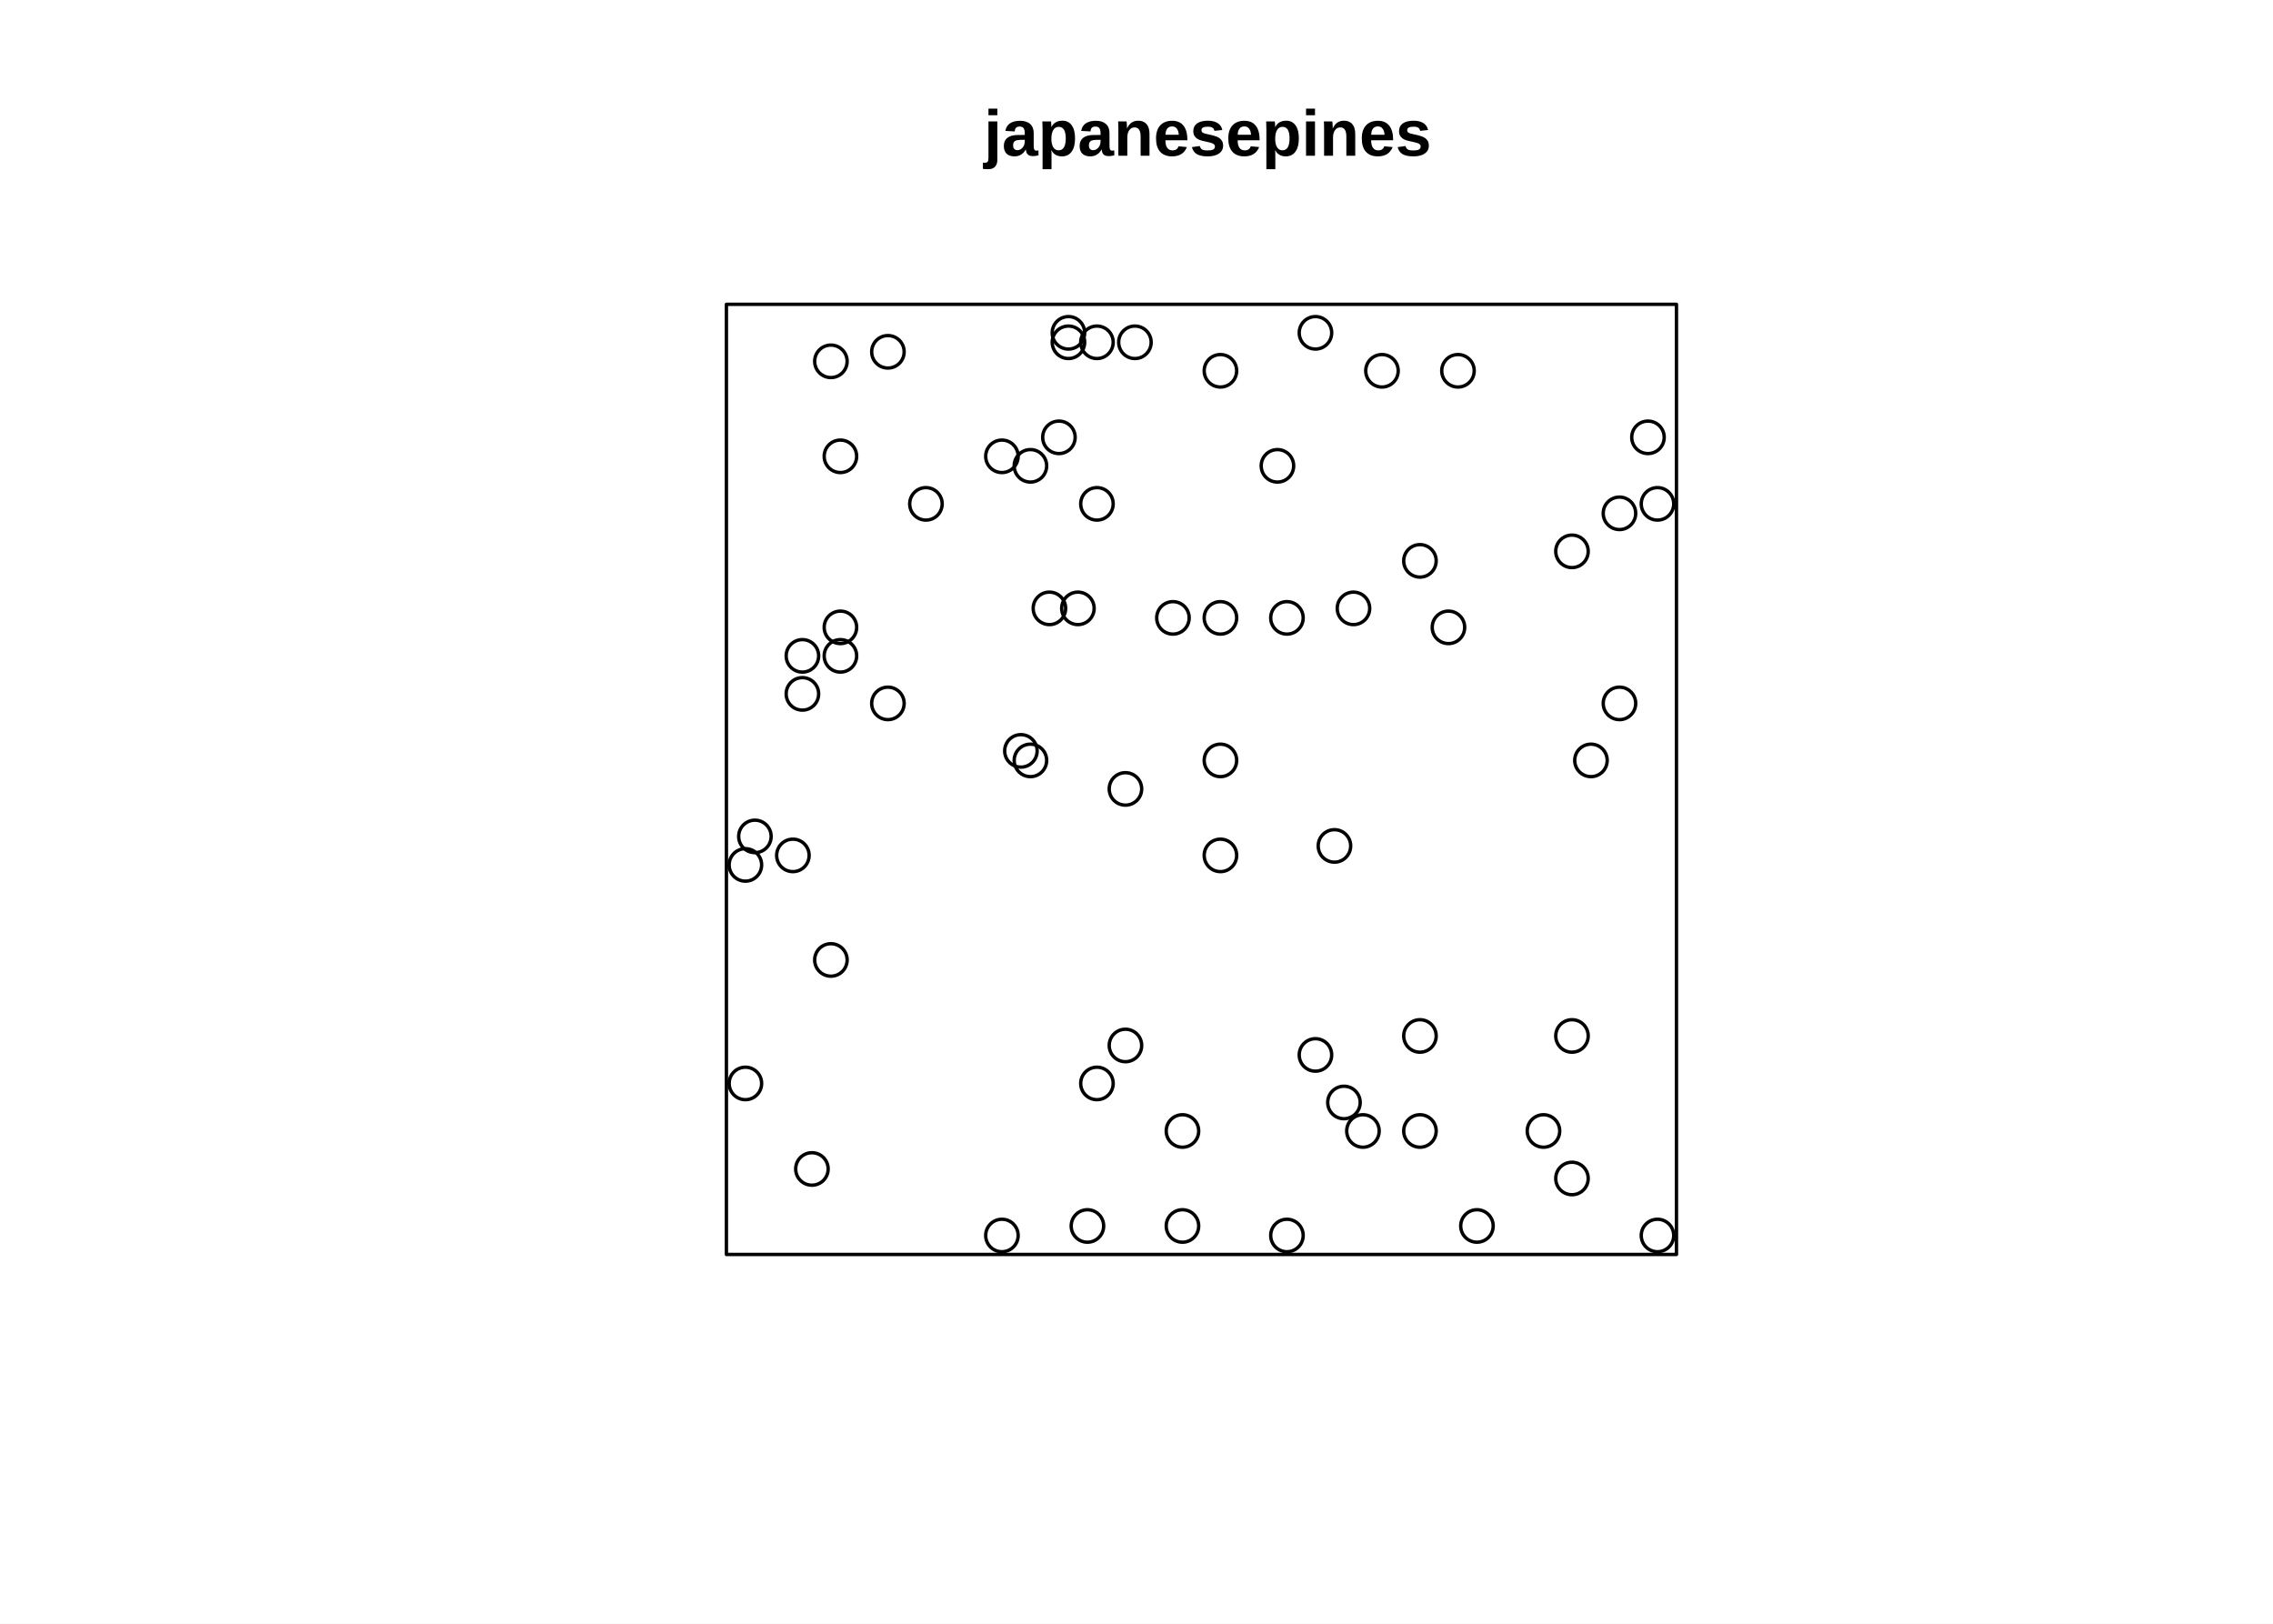
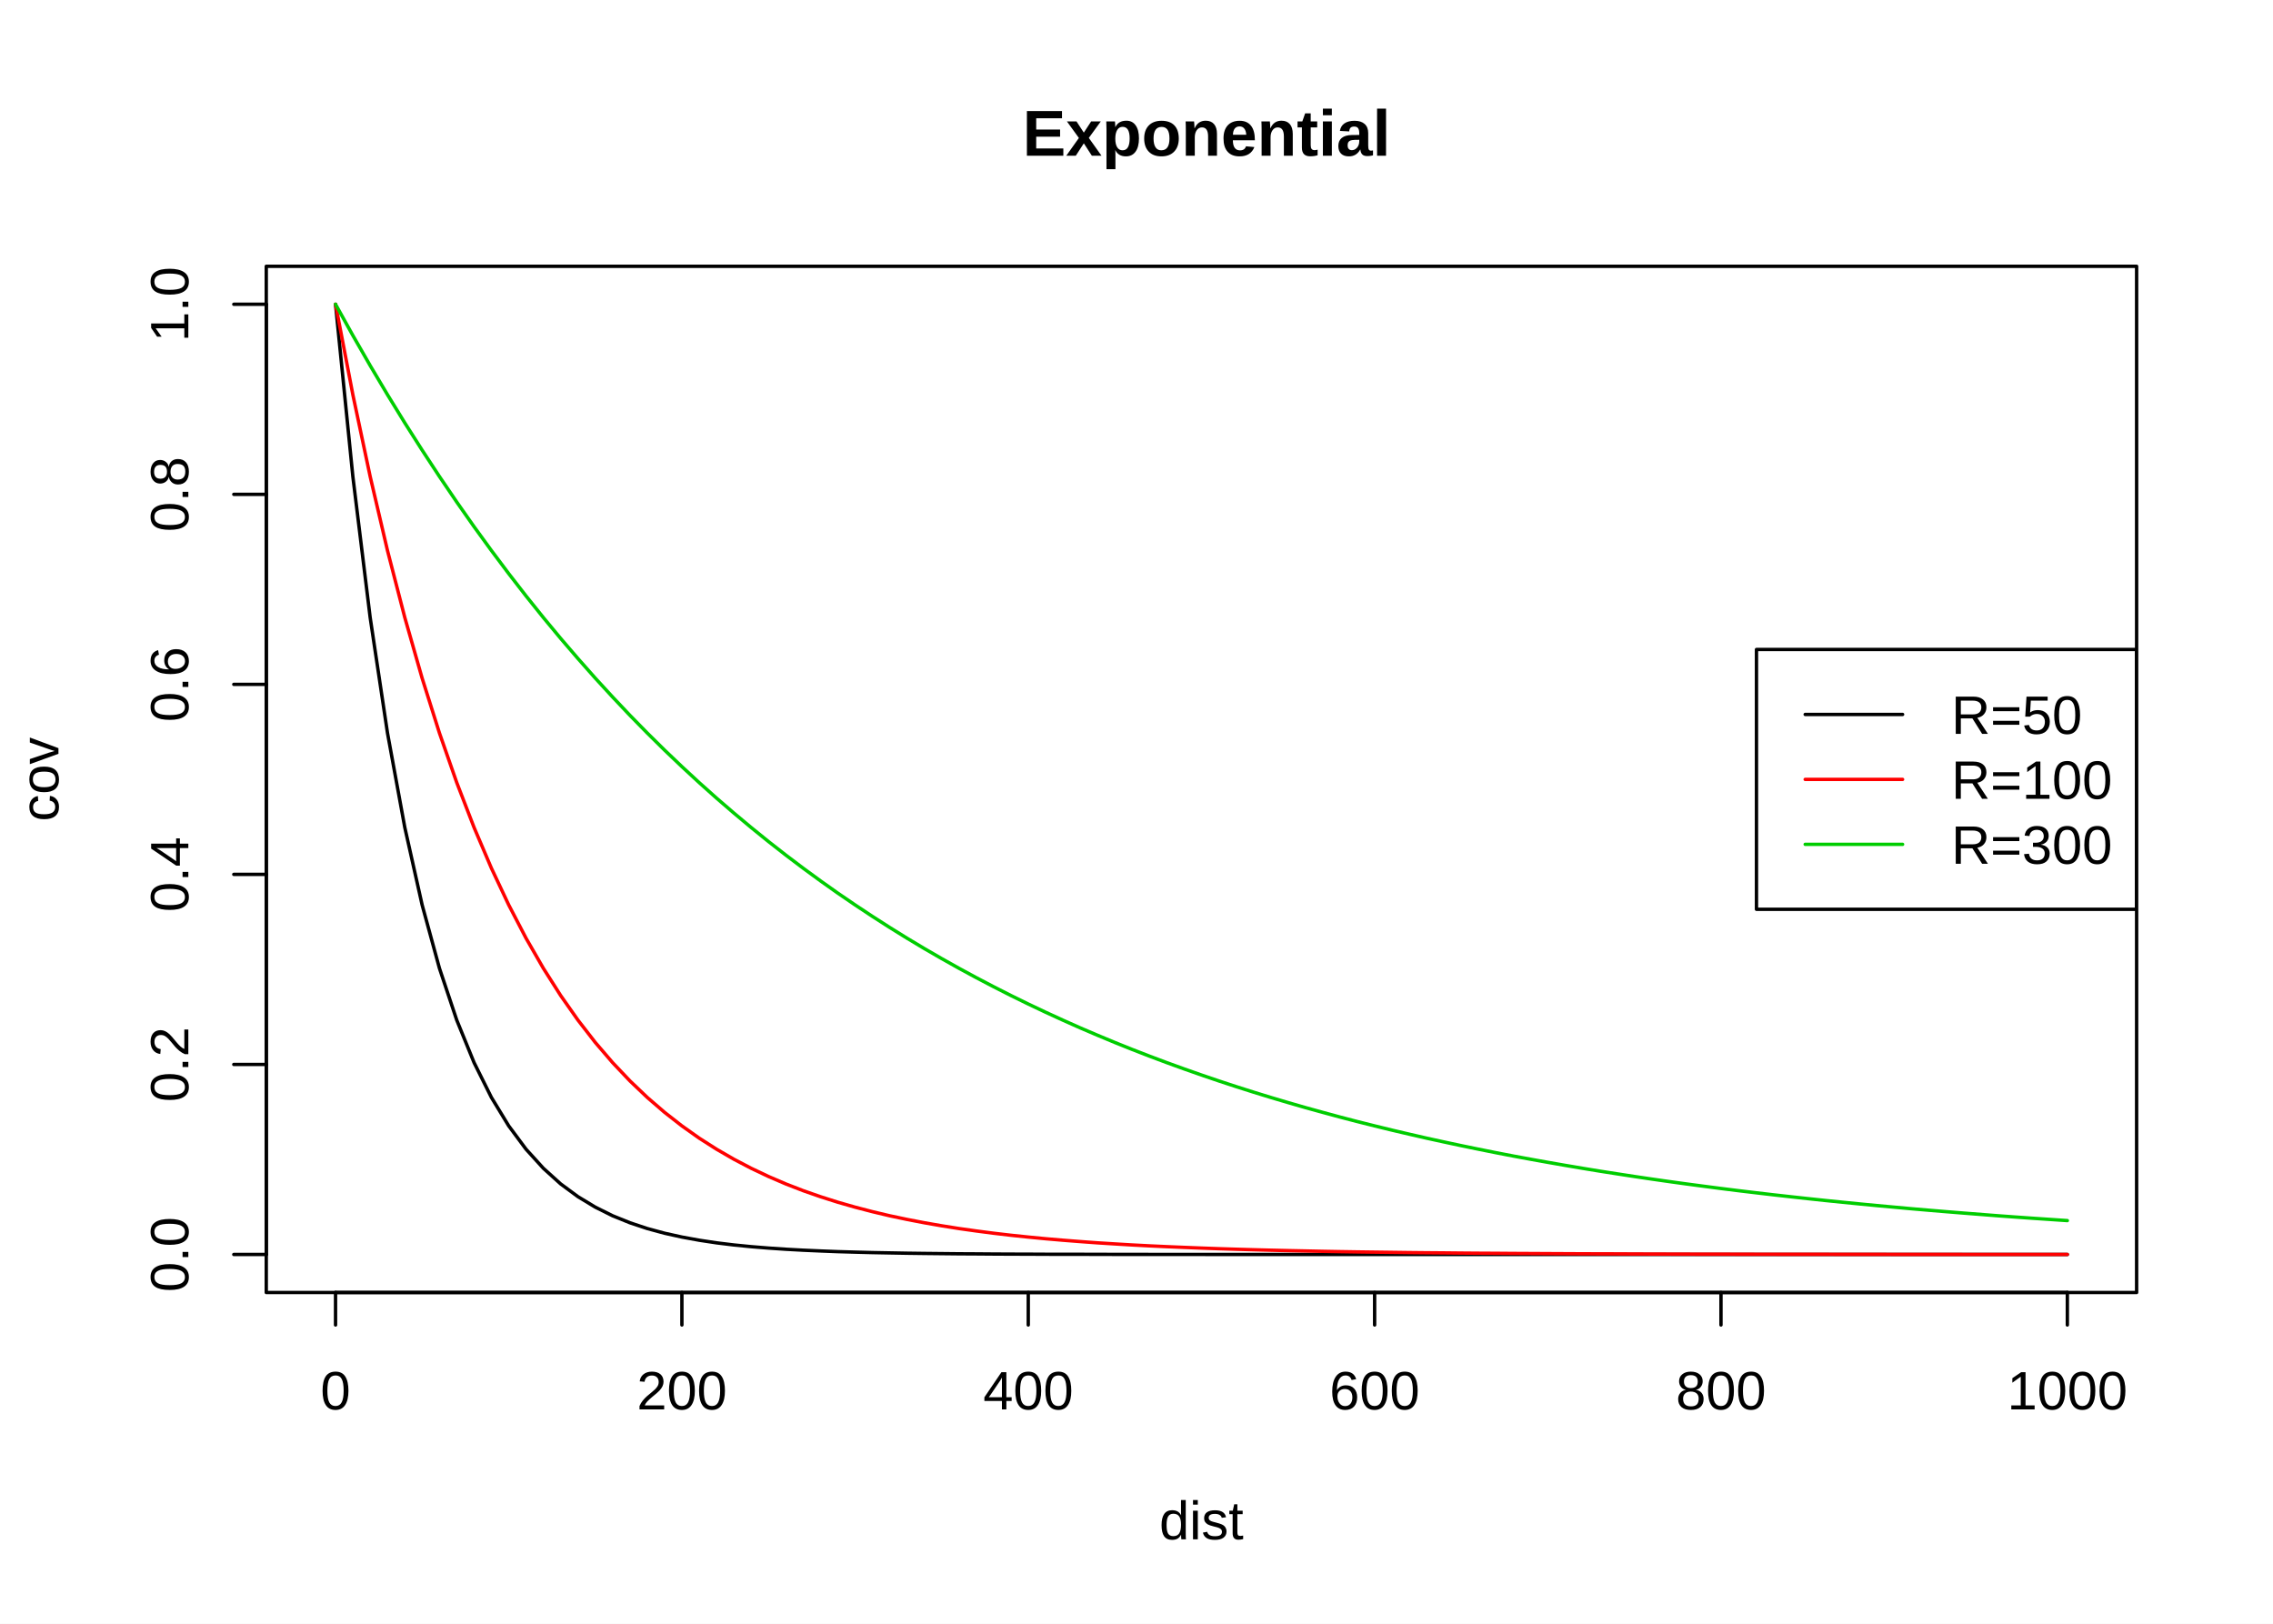
<svg xmlns="http://www.w3.org/2000/svg" viewBox="0 0 504.00 360.00">
  <defs>
    <style type="text/css">
    line, polyline, path, rect, circle {
      fill: none;
      stroke: #000000;
      stroke-linecap: round;
      stroke-linejoin: round;
      stroke-miterlimit: 10.00;
    }
  </style>
  </defs>
  <rect width="100%" height="100%" style="stroke: none; fill: #FFFFFF;" />
-   <text x="262.51" y="34.53" style="font-size: 14.40px; font-weight: bold; font-family: Arial;" textLength="7.78px" lengthAdjust="spacingAndGlyphs">  </text>
-   <text x="218.16" y="34.53" style="font-size: 14.40px; font-weight: bold; font-family: Arial;" textLength="96.49px" lengthAdjust="spacingAndGlyphs">japanesepines</text>
  <defs>
    <clipPath id="cpNTkuMDR8NDczLjc2fDI4Ni41Nnw1OS4wNA==">
      <rect x="59.04" y="59.04" width="414.72" height="227.52" />
    </clipPath>
  </defs>
-   <polyline points="161.07,278.13 371.73,278.13 371.73,67.47 161.07,67.47 161.07,278.13 " style="stroke-width: 0.75;" clip-path="url(#cpNTkuMDR8NDczLjc2fDI4Ni41Nnw1OS4wNA==)" />
-   <circle cx="180.03" cy="259.17" r="2.70pt" style="stroke-width: 0.75;" clip-path="url(#cpNTkuMDR8NDczLjc2fDI4Ni41Nnw1OS4wNA==)" />
-   <circle cx="222.16" cy="273.92" r="2.70pt" style="stroke-width: 0.75;" clip-path="url(#cpNTkuMDR8NDczLjc2fDI4Ni41Nnw1OS4wNA==)" />
-   <circle cx="241.12" cy="271.81" r="2.70pt" style="stroke-width: 0.75;" clip-path="url(#cpNTkuMDR8NDczLjc2fDI4Ni41Nnw1OS4wNA==)" />
-   <circle cx="243.23" cy="240.21" r="2.70pt" style="stroke-width: 0.75;" clip-path="url(#cpNTkuMDR8NDczLjc2fDI4Ni41Nnw1OS4wNA==)" />
-   <circle cx="262.19" cy="271.81" r="2.70pt" style="stroke-width: 0.75;" clip-path="url(#cpNTkuMDR8NDczLjc2fDI4Ni41Nnw1OS4wNA==)" />
-   <circle cx="285.36" cy="273.92" r="2.70pt" style="stroke-width: 0.75;" clip-path="url(#cpNTkuMDR8NDczLjc2fDI4Ni41Nnw1OS4wNA==)" />
-   <circle cx="298.00" cy="244.43" r="2.70pt" style="stroke-width: 0.75;" clip-path="url(#cpNTkuMDR8NDczLjc2fDI4Ni41Nnw1OS4wNA==)" />
-   <circle cx="302.21" cy="250.75" r="2.70pt" style="stroke-width: 0.75;" clip-path="url(#cpNTkuMDR8NDczLjc2fDI4Ni41Nnw1OS4wNA==)" />
-   <circle cx="314.85" cy="250.75" r="2.70pt" style="stroke-width: 0.75;" clip-path="url(#cpNTkuMDR8NDczLjc2fDI4Ni41Nnw1OS4wNA==)" />
-   <circle cx="327.49" cy="271.81" r="2.70pt" style="stroke-width: 0.75;" clip-path="url(#cpNTkuMDR8NDczLjc2fDI4Ni41Nnw1OS4wNA==)" />
-   <circle cx="342.24" cy="250.75" r="2.70pt" style="stroke-width: 0.75;" clip-path="url(#cpNTkuMDR8NDczLjc2fDI4Ni41Nnw1OS4wNA==)" />
-   <circle cx="348.56" cy="261.28" r="2.70pt" style="stroke-width: 0.75;" clip-path="url(#cpNTkuMDR8NDczLjc2fDI4Ni41Nnw1OS4wNA==)" />
-   <circle cx="367.52" cy="273.92" r="2.70pt" style="stroke-width: 0.75;" clip-path="url(#cpNTkuMDR8NDczLjc2fDI4Ni41Nnw1OS4wNA==)" />
-   <circle cx="165.28" cy="240.21" r="2.70pt" style="stroke-width: 0.75;" clip-path="url(#cpNTkuMDR8NDczLjc2fDI4Ni41Nnw1OS4wNA==)" />
-   <circle cx="184.24" cy="212.83" r="2.70pt" style="stroke-width: 0.75;" clip-path="url(#cpNTkuMDR8NDczLjc2fDI4Ni41Nnw1OS4wNA==)" />
-   <circle cx="249.55" cy="231.79" r="2.70pt" style="stroke-width: 0.75;" clip-path="url(#cpNTkuMDR8NDczLjc2fDI4Ni41Nnw1OS4wNA==)" />
-   <circle cx="262.19" cy="250.75" r="2.70pt" style="stroke-width: 0.75;" clip-path="url(#cpNTkuMDR8NDczLjc2fDI4Ni41Nnw1OS4wNA==)" />
-   <circle cx="291.68" cy="233.89" r="2.70pt" style="stroke-width: 0.75;" clip-path="url(#cpNTkuMDR8NDczLjc2fDI4Ni41Nnw1OS4wNA==)" />
-   <circle cx="314.85" cy="229.68" r="2.70pt" style="stroke-width: 0.75;" clip-path="url(#cpNTkuMDR8NDczLjc2fDI4Ni41Nnw1OS4wNA==)" />
-   <circle cx="348.56" cy="229.68" r="2.70pt" style="stroke-width: 0.75;" clip-path="url(#cpNTkuMDR8NDczLjc2fDI4Ni41Nnw1OS4wNA==)" />
-   <circle cx="165.28" cy="191.76" r="2.70pt" style="stroke-width: 0.75;" clip-path="url(#cpNTkuMDR8NDczLjc2fDI4Ni41Nnw1OS4wNA==)" />
-   <circle cx="167.39" cy="185.44" r="2.70pt" style="stroke-width: 0.75;" clip-path="url(#cpNTkuMDR8NDczLjc2fDI4Ni41Nnw1OS4wNA==)" />
-   <circle cx="175.81" cy="189.65" r="2.70pt" style="stroke-width: 0.75;" clip-path="url(#cpNTkuMDR8NDczLjc2fDI4Ni41Nnw1OS4wNA==)" />
-   <circle cx="270.61" cy="189.65" r="2.70pt" style="stroke-width: 0.75;" clip-path="url(#cpNTkuMDR8NDczLjc2fDI4Ni41Nnw1OS4wNA==)" />
-   <circle cx="295.89" cy="187.55" r="2.70pt" style="stroke-width: 0.75;" clip-path="url(#cpNTkuMDR8NDczLjc2fDI4Ni41Nnw1OS4wNA==)" />
-   <circle cx="177.92" cy="153.84" r="2.70pt" style="stroke-width: 0.75;" clip-path="url(#cpNTkuMDR8NDczLjc2fDI4Ni41Nnw1OS4wNA==)" />
-   <circle cx="177.92" cy="145.41" r="2.70pt" style="stroke-width: 0.75;" clip-path="url(#cpNTkuMDR8NDczLjc2fDI4Ni41Nnw1OS4wNA==)" />
-   <circle cx="186.35" cy="145.41" r="2.70pt" style="stroke-width: 0.75;" clip-path="url(#cpNTkuMDR8NDczLjc2fDI4Ni41Nnw1OS4wNA==)" />
-   <circle cx="186.35" cy="139.09" r="2.70pt" style="stroke-width: 0.75;" clip-path="url(#cpNTkuMDR8NDczLjc2fDI4Ni41Nnw1OS4wNA==)" />
-   <circle cx="196.88" cy="155.95" r="2.70pt" style="stroke-width: 0.75;" clip-path="url(#cpNTkuMDR8NDczLjc2fDI4Ni41Nnw1OS4wNA==)" />
-   <circle cx="226.37" cy="166.48" r="2.70pt" style="stroke-width: 0.75;" clip-path="url(#cpNTkuMDR8NDczLjc2fDI4Ni41Nnw1OS4wNA==)" />
-   <circle cx="228.48" cy="168.59" r="2.70pt" style="stroke-width: 0.75;" clip-path="url(#cpNTkuMDR8NDczLjc2fDI4Ni41Nnw1OS4wNA==)" />
-   <circle cx="249.55" cy="174.91" r="2.70pt" style="stroke-width: 0.75;" clip-path="url(#cpNTkuMDR8NDczLjc2fDI4Ni41Nnw1OS4wNA==)" />
-   <circle cx="270.61" cy="168.59" r="2.70pt" style="stroke-width: 0.75;" clip-path="url(#cpNTkuMDR8NDczLjc2fDI4Ni41Nnw1OS4wNA==)" />
-   <circle cx="352.77" cy="168.59" r="2.70pt" style="stroke-width: 0.75;" clip-path="url(#cpNTkuMDR8NDczLjc2fDI4Ni41Nnw1OS4wNA==)" />
-   <circle cx="359.09" cy="155.95" r="2.70pt" style="stroke-width: 0.75;" clip-path="url(#cpNTkuMDR8NDczLjc2fDI4Ni41Nnw1OS4wNA==)" />
-   <circle cx="232.69" cy="134.88" r="2.70pt" style="stroke-width: 0.75;" clip-path="url(#cpNTkuMDR8NDczLjc2fDI4Ni41Nnw1OS4wNA==)" />
-   <circle cx="239.01" cy="134.88" r="2.70pt" style="stroke-width: 0.75;" clip-path="url(#cpNTkuMDR8NDczLjc2fDI4Ni41Nnw1OS4wNA==)" />
-   <circle cx="260.08" cy="136.99" r="2.70pt" style="stroke-width: 0.75;" clip-path="url(#cpNTkuMDR8NDczLjc2fDI4Ni41Nnw1OS4wNA==)" />
-   <circle cx="270.61" cy="136.99" r="2.70pt" style="stroke-width: 0.75;" clip-path="url(#cpNTkuMDR8NDczLjc2fDI4Ni41Nnw1OS4wNA==)" />
-   <circle cx="285.36" cy="136.99" r="2.70pt" style="stroke-width: 0.75;" clip-path="url(#cpNTkuMDR8NDczLjc2fDI4Ni41Nnw1OS4wNA==)" />
-   <circle cx="300.11" cy="134.88" r="2.70pt" style="stroke-width: 0.75;" clip-path="url(#cpNTkuMDR8NDczLjc2fDI4Ni41Nnw1OS4wNA==)" />
-   <circle cx="321.17" cy="139.09" r="2.70pt" style="stroke-width: 0.75;" clip-path="url(#cpNTkuMDR8NDczLjc2fDI4Ni41Nnw1OS4wNA==)" />
-   <circle cx="314.85" cy="124.35" r="2.70pt" style="stroke-width: 0.75;" clip-path="url(#cpNTkuMDR8NDczLjc2fDI4Ni41Nnw1OS4wNA==)" />
-   <circle cx="348.56" cy="122.24" r="2.70pt" style="stroke-width: 0.75;" clip-path="url(#cpNTkuMDR8NDczLjc2fDI4Ni41Nnw1OS4wNA==)" />
-   <circle cx="359.09" cy="113.81" r="2.70pt" style="stroke-width: 0.75;" clip-path="url(#cpNTkuMDR8NDczLjc2fDI4Ni41Nnw1OS4wNA==)" />
-   <circle cx="367.52" cy="111.71" r="2.70pt" style="stroke-width: 0.75;" clip-path="url(#cpNTkuMDR8NDczLjc2fDI4Ni41Nnw1OS4wNA==)" />
-   <circle cx="365.41" cy="96.96" r="2.70pt" style="stroke-width: 0.75;" clip-path="url(#cpNTkuMDR8NDczLjc2fDI4Ni41Nnw1OS4wNA==)" />
-   <circle cx="186.35" cy="101.17" r="2.70pt" style="stroke-width: 0.75;" clip-path="url(#cpNTkuMDR8NDczLjc2fDI4Ni41Nnw1OS4wNA==)" />
-   <circle cx="184.24" cy="80.11" r="2.70pt" style="stroke-width: 0.75;" clip-path="url(#cpNTkuMDR8NDczLjc2fDI4Ni41Nnw1OS4wNA==)" />
-   <circle cx="196.88" cy="78.00" r="2.70pt" style="stroke-width: 0.75;" clip-path="url(#cpNTkuMDR8NDczLjc2fDI4Ni41Nnw1OS4wNA==)" />
-   <circle cx="205.31" cy="111.71" r="2.70pt" style="stroke-width: 0.75;" clip-path="url(#cpNTkuMDR8NDczLjc2fDI4Ni41Nnw1OS4wNA==)" />
-   <circle cx="222.16" cy="101.17" r="2.70pt" style="stroke-width: 0.75;" clip-path="url(#cpNTkuMDR8NDczLjc2fDI4Ni41Nnw1OS4wNA==)" />
-   <circle cx="228.48" cy="103.28" r="2.70pt" style="stroke-width: 0.75;" clip-path="url(#cpNTkuMDR8NDczLjc2fDI4Ni41Nnw1OS4wNA==)" />
-   <circle cx="234.80" cy="96.96" r="2.70pt" style="stroke-width: 0.75;" clip-path="url(#cpNTkuMDR8NDczLjc2fDI4Ni41Nnw1OS4wNA==)" />
-   <circle cx="243.23" cy="111.71" r="2.70pt" style="stroke-width: 0.75;" clip-path="url(#cpNTkuMDR8NDczLjc2fDI4Ni41Nnw1OS4wNA==)" />
-   <circle cx="270.61" cy="82.21" r="2.70pt" style="stroke-width: 0.75;" clip-path="url(#cpNTkuMDR8NDczLjc2fDI4Ni41Nnw1OS4wNA==)" />
-   <circle cx="283.25" cy="103.28" r="2.70pt" style="stroke-width: 0.75;" clip-path="url(#cpNTkuMDR8NDczLjc2fDI4Ni41Nnw1OS4wNA==)" />
-   <circle cx="306.43" cy="82.21" r="2.70pt" style="stroke-width: 0.75;" clip-path="url(#cpNTkuMDR8NDczLjc2fDI4Ni41Nnw1OS4wNA==)" />
-   <circle cx="323.28" cy="82.21" r="2.70pt" style="stroke-width: 0.75;" clip-path="url(#cpNTkuMDR8NDczLjc2fDI4Ni41Nnw1OS4wNA==)" />
-   <circle cx="236.91" cy="73.79" r="2.70pt" style="stroke-width: 0.75;" clip-path="url(#cpNTkuMDR8NDczLjc2fDI4Ni41Nnw1OS4wNA==)" />
-   <circle cx="236.91" cy="75.89" r="2.70pt" style="stroke-width: 0.75;" clip-path="url(#cpNTkuMDR8NDczLjc2fDI4Ni41Nnw1OS4wNA==)" />
-   <circle cx="243.23" cy="75.89" r="2.70pt" style="stroke-width: 0.75;" clip-path="url(#cpNTkuMDR8NDczLjc2fDI4Ni41Nnw1OS4wNA==)" />
-   <circle cx="251.65" cy="75.89" r="2.70pt" style="stroke-width: 0.75;" clip-path="url(#cpNTkuMDR8NDczLjc2fDI4Ni41Nnw1OS4wNA==)" />
-   <circle cx="291.68" cy="73.79" r="2.70pt" style="stroke-width: 0.75;" clip-path="url(#cpNTkuMDR8NDczLjc2fDI4Ni41Nnw1OS4wNA==)" />
+   <polyline points="74.40,67.47 78.24,105.65 82.08,136.92 85.92,162.52 89.76,183.47 93.60,200.63 97.44,214.68 101.28,226.18 105.12,235.60 108.96,243.31 112.80,249.62 116.64,254.79 120.48,259.02 124.32,262.49 128.16,265.32 132.00,267.64 135.84,269.55 139.68,271.10 143.52,272.38 147.36,273.42 151.20,274.27 155.04,274.97 158.88,275.55 162.72,276.02 166.56,276.40 170.40,276.71 174.24,276.97 178.08,277.18 181.92,277.35 185.76,277.50 189.60,277.61 193.44,277.71 197.28,277.78 201.12,277.85 204.96,277.90 208.80,277.94 212.64,277.98 216.48,278.00 220.32,278.03 224.16,278.05 228.00,278.06 231.84,278.08 235.68,278.09 239.52,278.09 243.36,278.10 247.20,278.11 251.04,278.11 254.88,278.12 258.72,278.12 262.56,278.12 266.40,278.12 270.24,278.13 274.08,278.13 277.92,278.13 281.76,278.13 285.60,278.13 289.44,278.13 293.28,278.13 297.12,278.13 300.96,278.13 304.80,278.13 308.64,278.13 312.48,278.13 316.32,278.13 320.16,278.13 324.00,278.13 327.84,278.13 331.68,278.13 335.52,278.13 339.36,278.13 343.20,278.13 347.04,278.13 350.88,278.13 354.72,278.13 358.56,278.13 362.40,278.13 366.24,278.13 370.08,278.13 373.92,278.13 377.76,278.13 381.60,278.13 385.44,278.13 389.28,278.13 393.12,278.13 396.96,278.13 400.80,278.13 404.64,278.13 408.48,278.13 412.32,278.13 416.16,278.13 420.00,278.13 423.84,278.13 427.68,278.13 431.52,278.13 435.36,278.13 439.20,278.13 443.04,278.13 446.88,278.13 450.72,278.13 454.56,278.13 458.40,278.13 " style="stroke-width: 0.75;" clip-path="url(#cpNTkuMDR8NDczLjc2fDI4Ni41Nnw1OS4wNA==)" />
+   <defs>
+     <clipPath id="cpMHw1MDR8MzYwfDA=">
+       <rect x="0.00" y="0.00" width="504.00" height="360.00" />
+     </clipPath>
+   </defs>
+   <line x1="74.40" y1="286.56" x2="458.40" y2="286.56" style="stroke-width: 0.75;" clip-path="url(#cpMHw1MDR8MzYwfDA=)" />
+   <line x1="74.40" y1="286.56" x2="74.40" y2="293.76" style="stroke-width: 0.75;" clip-path="url(#cpMHw1MDR8MzYwfDA=)" />
+   <line x1="151.20" y1="286.56" x2="151.20" y2="293.76" style="stroke-width: 0.75;" clip-path="url(#cpMHw1MDR8MzYwfDA=)" />
+   <line x1="228.00" y1="286.56" x2="228.00" y2="293.76" style="stroke-width: 0.75;" clip-path="url(#cpMHw1MDR8MzYwfDA=)" />
+   <line x1="304.80" y1="286.56" x2="304.80" y2="293.76" style="stroke-width: 0.75;" clip-path="url(#cpMHw1MDR8MzYwfDA=)" />
+   <line x1="381.60" y1="286.56" x2="381.60" y2="293.76" style="stroke-width: 0.75;" clip-path="url(#cpMHw1MDR8MzYwfDA=)" />
+   <line x1="458.40" y1="286.56" x2="458.40" y2="293.76" style="stroke-width: 0.75;" clip-path="url(#cpMHw1MDR8MzYwfDA=)" />
+   <g clip-path="url(#cpMHw1MDR8MzYwfDA=)">
+     <text x="71.06" y="312.48" style="font-size: 12.00px; font-family: Arial;" textLength="6.67px" lengthAdjust="spacingAndGlyphs">0</text>
+   </g>
+   <g clip-path="url(#cpMHw1MDR8MzYwfDA=)">
+     <text x="141.19" y="312.48" style="font-size: 12.00px; font-family: Arial;" textLength="20.02px" lengthAdjust="spacingAndGlyphs">200</text>
+   </g>
+   <g clip-path="url(#cpMHw1MDR8MzYwfDA=)">
+     <text x="217.99" y="312.48" style="font-size: 12.00px; font-family: Arial;" textLength="20.02px" lengthAdjust="spacingAndGlyphs">400</text>
+   </g>
+   <g clip-path="url(#cpMHw1MDR8MzYwfDA=)">
+     <text x="294.79" y="312.48" style="font-size: 12.00px; font-family: Arial;" textLength="20.02px" lengthAdjust="spacingAndGlyphs">600</text>
+   </g>
+   <g clip-path="url(#cpMHw1MDR8MzYwfDA=)">
+     <text x="371.59" y="312.48" style="font-size: 12.00px; font-family: Arial;" textLength="20.02px" lengthAdjust="spacingAndGlyphs">800</text>
+   </g>
+   <g clip-path="url(#cpMHw1MDR8MzYwfDA=)">
+     <text x="445.05" y="312.48" style="font-size: 12.00px; font-family: Arial;" textLength="26.70px" lengthAdjust="spacingAndGlyphs">1000</text>
+   </g>
+   <line x1="59.04" y1="278.13" x2="59.04" y2="67.46" style="stroke-width: 0.75;" clip-path="url(#cpMHw1MDR8MzYwfDA=)" />
+   <line x1="59.04" y1="278.13" x2="51.84" y2="278.13" style="stroke-width: 0.75;" clip-path="url(#cpMHw1MDR8MzYwfDA=)" />
+   <line x1="59.04" y1="236.00" x2="51.84" y2="236.00" style="stroke-width: 0.75;" clip-path="url(#cpMHw1MDR8MzYwfDA=)" />
+   <line x1="59.04" y1="193.86" x2="51.84" y2="193.86" style="stroke-width: 0.75;" clip-path="url(#cpMHw1MDR8MzYwfDA=)" />
+   <line x1="59.04" y1="151.73" x2="51.84" y2="151.73" style="stroke-width: 0.75;" clip-path="url(#cpMHw1MDR8MzYwfDA=)" />
+   <line x1="59.04" y1="109.60" x2="51.84" y2="109.60" style="stroke-width: 0.75;" clip-path="url(#cpMHw1MDR8MzYwfDA=)" />
+   <line x1="59.04" y1="67.46" x2="51.84" y2="67.46" style="stroke-width: 0.75;" clip-path="url(#cpMHw1MDR8MzYwfDA=)" />
+   <g clip-path="url(#cpMHw1MDR8MzYwfDA=)">
+     <text transform="translate(41.76,286.47) rotate(-90)" style="font-size: 12.00px; font-family: Arial;" textLength="16.68px" lengthAdjust="spacingAndGlyphs">0.0</text>
+   </g>
+   <g clip-path="url(#cpMHw1MDR8MzYwfDA=)">
+     <text transform="translate(41.76,244.34) rotate(-90)" style="font-size: 12.00px; font-family: Arial;" textLength="16.68px" lengthAdjust="spacingAndGlyphs">0.2</text>
+   </g>
+   <g clip-path="url(#cpMHw1MDR8MzYwfDA=)">
+     <text transform="translate(41.76,202.21) rotate(-90)" style="font-size: 12.00px; font-family: Arial;" textLength="16.68px" lengthAdjust="spacingAndGlyphs">0.4</text>
+   </g>
+   <g clip-path="url(#cpMHw1MDR8MzYwfDA=)">
+     <text transform="translate(41.76,160.07) rotate(-90)" style="font-size: 12.00px; font-family: Arial;" textLength="16.68px" lengthAdjust="spacingAndGlyphs">0.6</text>
+   </g>
+   <g clip-path="url(#cpMHw1MDR8MzYwfDA=)">
+     <text transform="translate(41.76,117.94) rotate(-90)" style="font-size: 12.00px; font-family: Arial;" textLength="16.68px" lengthAdjust="spacingAndGlyphs">0.8</text>
+   </g>
+   <g clip-path="url(#cpMHw1MDR8MzYwfDA=)">
+     <text transform="translate(41.76,75.80) rotate(-90)" style="font-size: 12.00px; font-family: Arial;" textLength="16.68px" lengthAdjust="spacingAndGlyphs">1.0</text>
+   </g>
+   <polyline points="59.04,286.56 473.76,286.56 473.76,59.04 59.04,59.04 59.04,286.56 " style="stroke-width: 0.75;" clip-path="url(#cpMHw1MDR8MzYwfDA=)" />
+   <g clip-path="url(#cpMHw1MDR8MzYwfDA=)">
+     <text x="226.73" y="34.53" style="font-size: 14.40px; font-weight: bold; font-family: Arial;" textLength="79.34px" lengthAdjust="spacingAndGlyphs">Exponential</text>
+   </g>
+   <g clip-path="url(#cpMHw1MDR8MzYwfDA=)">
+     <text x="257.06" y="341.28" style="font-size: 12.00px; font-family: Arial;" textLength="18.67px" lengthAdjust="spacingAndGlyphs">dist</text>
+   </g>
+   <g clip-path="url(#cpMHw1MDR8MzYwfDA=)">
+     <text transform="translate(12.96,182.14) rotate(-90)" style="font-size: 12.00px; font-family: Arial;" textLength="18.67px" lengthAdjust="spacingAndGlyphs">cov</text>
+   </g>
+   <defs>
+     <clipPath id="cpNTkuMDR8NDczLjc2fDI4Ni41Nnw1OS4wNA==">
+       <rect x="59.04" y="59.04" width="414.72" height="227.52" />
+     </clipPath>
+   </defs>
+   <polyline points="74.40,67.46 78.24,87.51 82.08,105.65 85.92,122.07 89.76,136.92 93.60,150.36 97.44,162.52 101.28,173.52 105.12,183.47 108.96,192.48 112.80,200.63 116.64,208.01 120.48,214.68 124.32,220.72 128.16,226.18 132.00,231.13 135.84,235.60 139.68,239.65 143.52,243.31 147.36,246.62 151.20,249.62 155.04,252.34 158.88,254.79 162.72,257.01 166.56,259.02 170.40,260.84 174.24,262.49 178.08,263.98 181.92,265.32 185.76,266.54 189.60,267.64 193.44,268.64 197.28,269.55 201.12,270.36 204.96,271.10 208.80,271.77 212.64,272.38 216.48,272.92 220.32,273.42 224.16,273.87 228.00,274.27 231.84,274.64 235.68,274.97 239.52,275.27 243.36,275.55 247.20,275.79 251.04,276.02 254.88,276.22 258.72,276.40 262.56,276.56 266.40,276.71 270.24,276.85 274.08,276.97 277.92,277.08 281.76,277.18 285.60,277.27 289.44,277.35 293.28,277.43 297.12,277.50 300.96,277.56 304.80,277.61 308.64,277.66 312.48,277.71 316.32,277.75 320.16,277.78 324.00,277.82 327.84,277.85 331.68,277.87 335.52,277.90 339.36,277.92 343.20,277.94 347.04,277.96 350.88,277.98 354.72,277.99 358.56,278.00 362.40,278.02 366.24,278.03 370.08,278.04 373.92,278.05 377.76,278.06 381.60,278.06 385.44,278.07 389.28,278.08 393.12,278.08 396.96,278.09 400.80,278.09 404.64,278.09 408.48,278.10 412.32,278.10 416.16,278.10 420.00,278.11 423.84,278.11 427.68,278.11 431.52,278.11 435.36,278.12 439.20,278.12 443.04,278.12 446.88,278.12 450.72,278.12 454.56,278.12 458.40,278.12 " style="stroke-width: 0.75; stroke: #FF0000;" clip-path="url(#cpNTkuMDR8NDczLjc2fDI4Ni41Nnw1OS4wNA==)" />
+   <polyline points="74.40,67.46 78.24,74.37 82.08,81.05 85.92,87.51 89.76,93.76 93.60,99.80 97.44,105.65 101.28,111.31 105.12,116.78 108.96,122.06 112.80,127.18 116.64,132.13 120.48,136.92 124.32,141.55 128.16,146.02 132.00,150.36 135.84,154.54 139.68,158.60 143.52,162.52 147.36,166.31 151.20,169.97 155.04,173.52 158.88,176.95 162.72,180.26 166.56,183.47 170.40,186.58 174.24,189.58 178.08,192.48 181.92,195.29 185.76,198.01 189.60,200.63 193.44,203.17 197.28,205.63 201.12,208.01 204.96,210.31 208.80,212.53 212.64,214.68 216.48,216.76 220.32,218.77 224.16,220.72 228.00,222.60 231.84,224.42 235.68,226.18 239.52,227.89 243.36,229.53 247.20,231.13 251.04,232.67 254.88,234.16 258.72,235.60 262.56,236.99 266.40,238.34 270.24,239.65 274.08,240.91 277.92,242.13 281.76,243.31 285.60,244.45 289.44,245.56 293.28,246.62 297.12,247.66 300.96,248.66 304.80,249.62 308.64,250.56 312.48,251.46 316.32,252.34 320.16,253.18 324.00,254.00 327.84,254.79 331.68,255.56 335.52,256.30 339.36,257.01 343.20,257.70 347.04,258.37 350.88,259.02 354.72,259.65 358.56,260.25 362.40,260.84 366.24,261.41 370.08,261.96 373.92,262.49 377.76,263.00 381.60,263.50 385.44,263.98 389.28,264.44 393.12,264.89 396.96,265.32 400.80,265.74 404.64,266.15 408.48,266.54 412.32,266.92 416.16,267.29 420.00,267.64 423.84,267.99 427.68,268.32 431.52,268.64 435.36,268.95 439.20,269.25 443.04,269.55 446.88,269.83 450.72,270.10 454.56,270.36 458.40,270.62 " style="stroke-width: 0.75; stroke: #00CD00;" clip-path="url(#cpNTkuMDR8NDczLjc2fDI4Ni41Nnw1OS4wNA==)" />
+   <rect x="389.47" y="144.00" width="84.29" height="57.60" style="stroke-width: 0.75;" clip-path="url(#cpNTkuMDR8NDczLjc2fDI4Ni41Nnw1OS4wNA==)" />
+   <line x1="400.27" y1="158.40" x2="421.87" y2="158.40" style="stroke-width: 0.75;" clip-path="url(#cpNTkuMDR8NDczLjc2fDI4Ni41Nnw1OS4wNA==)" />
+   <line x1="400.27" y1="172.80" x2="421.87" y2="172.80" style="stroke-width: 0.75; stroke: #FF0000;" clip-path="url(#cpNTkuMDR8NDczLjc2fDI4Ni41Nnw1OS4wNA==)" />
+   <line x1="400.27" y1="187.20" x2="421.87" y2="187.20" style="stroke-width: 0.75; stroke: #00CD00;" clip-path="url(#cpNTkuMDR8NDczLjc2fDI4Ni41Nnw1OS4wNA==)" />
+   <g clip-path="url(#cpNTkuMDR8NDczLjc2fDI4Ni41Nnw1OS4wNA==)">
+     <text x="432.67" y="162.70" style="font-size: 12.00px; font-family: Arial;" textLength="29.02px" lengthAdjust="spacingAndGlyphs">R=50</text>
+   </g>
+   <g clip-path="url(#cpNTkuMDR8NDczLjc2fDI4Ni41Nnw1OS4wNA==)">
+     <text x="432.67" y="177.10" style="font-size: 12.00px; font-family: Arial;" textLength="35.70px" lengthAdjust="spacingAndGlyphs">R=100</text>
+   </g>
+   <g clip-path="url(#cpNTkuMDR8NDczLjc2fDI4Ni41Nnw1OS4wNA==)">
+     <text x="432.67" y="191.50" style="font-size: 12.00px; font-family: Arial;" textLength="35.70px" lengthAdjust="spacingAndGlyphs">R=300</text>
+   </g>
</svg>
